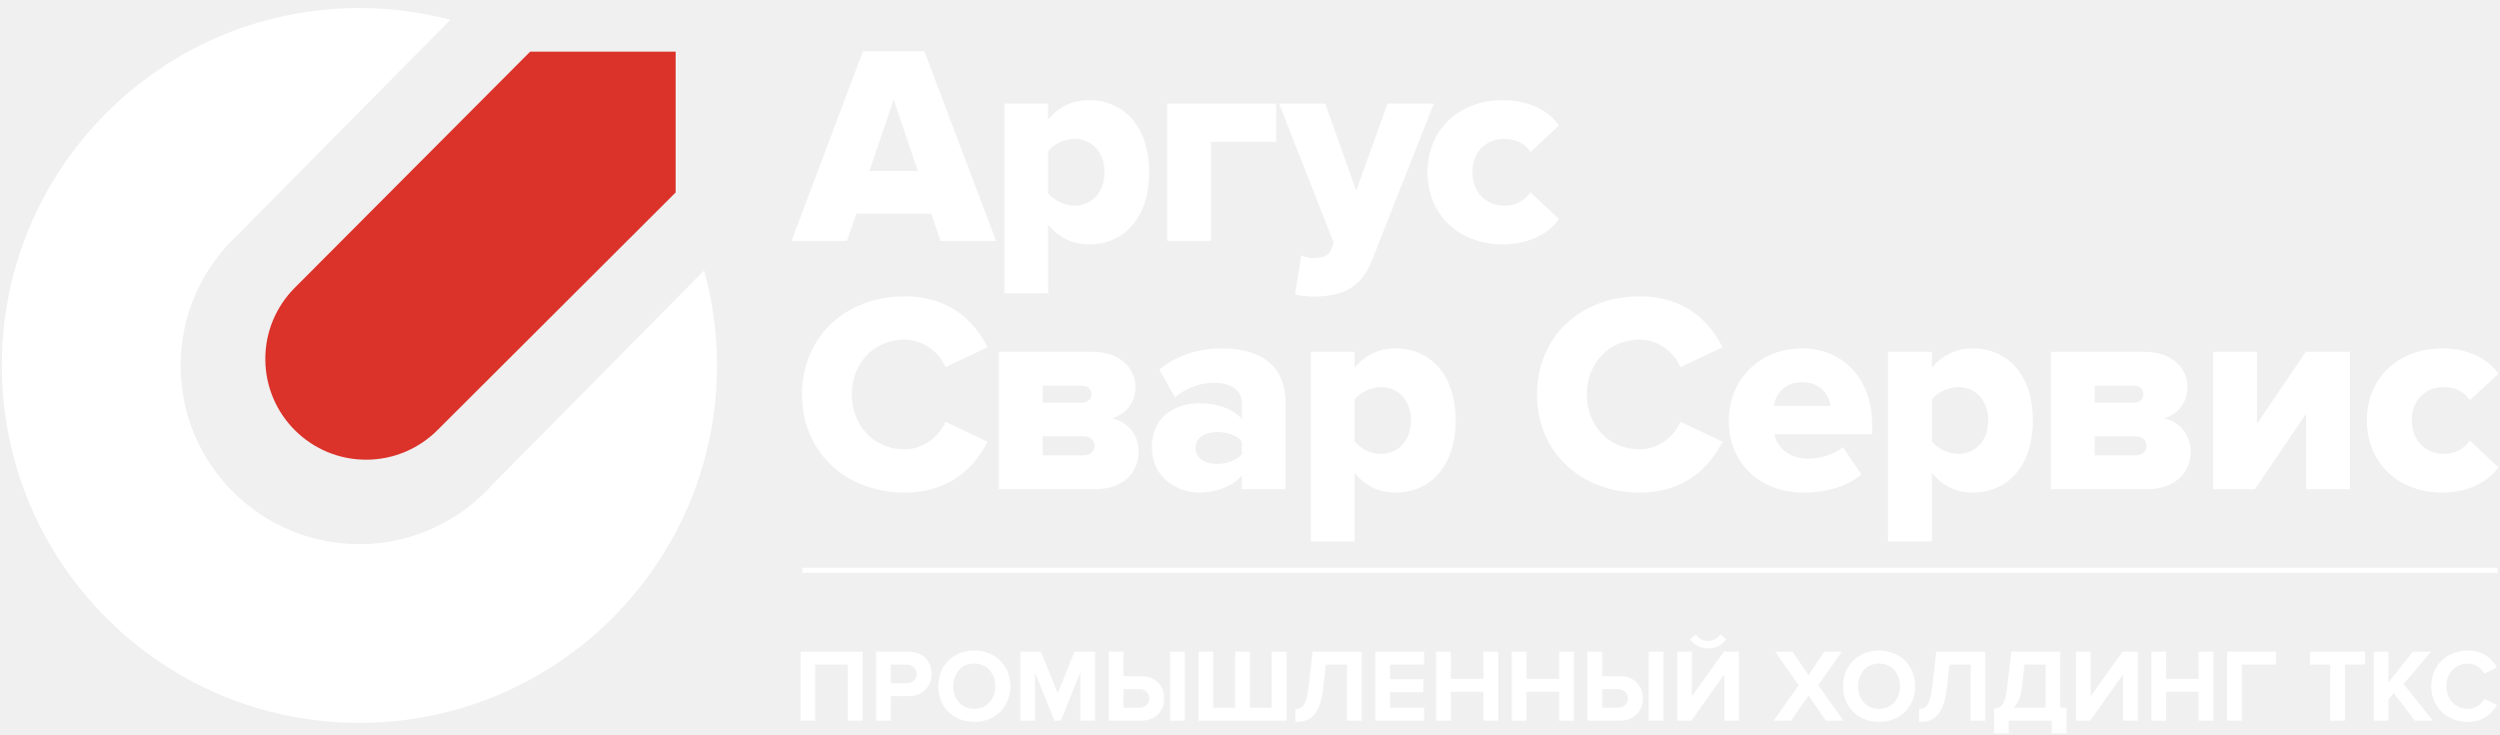
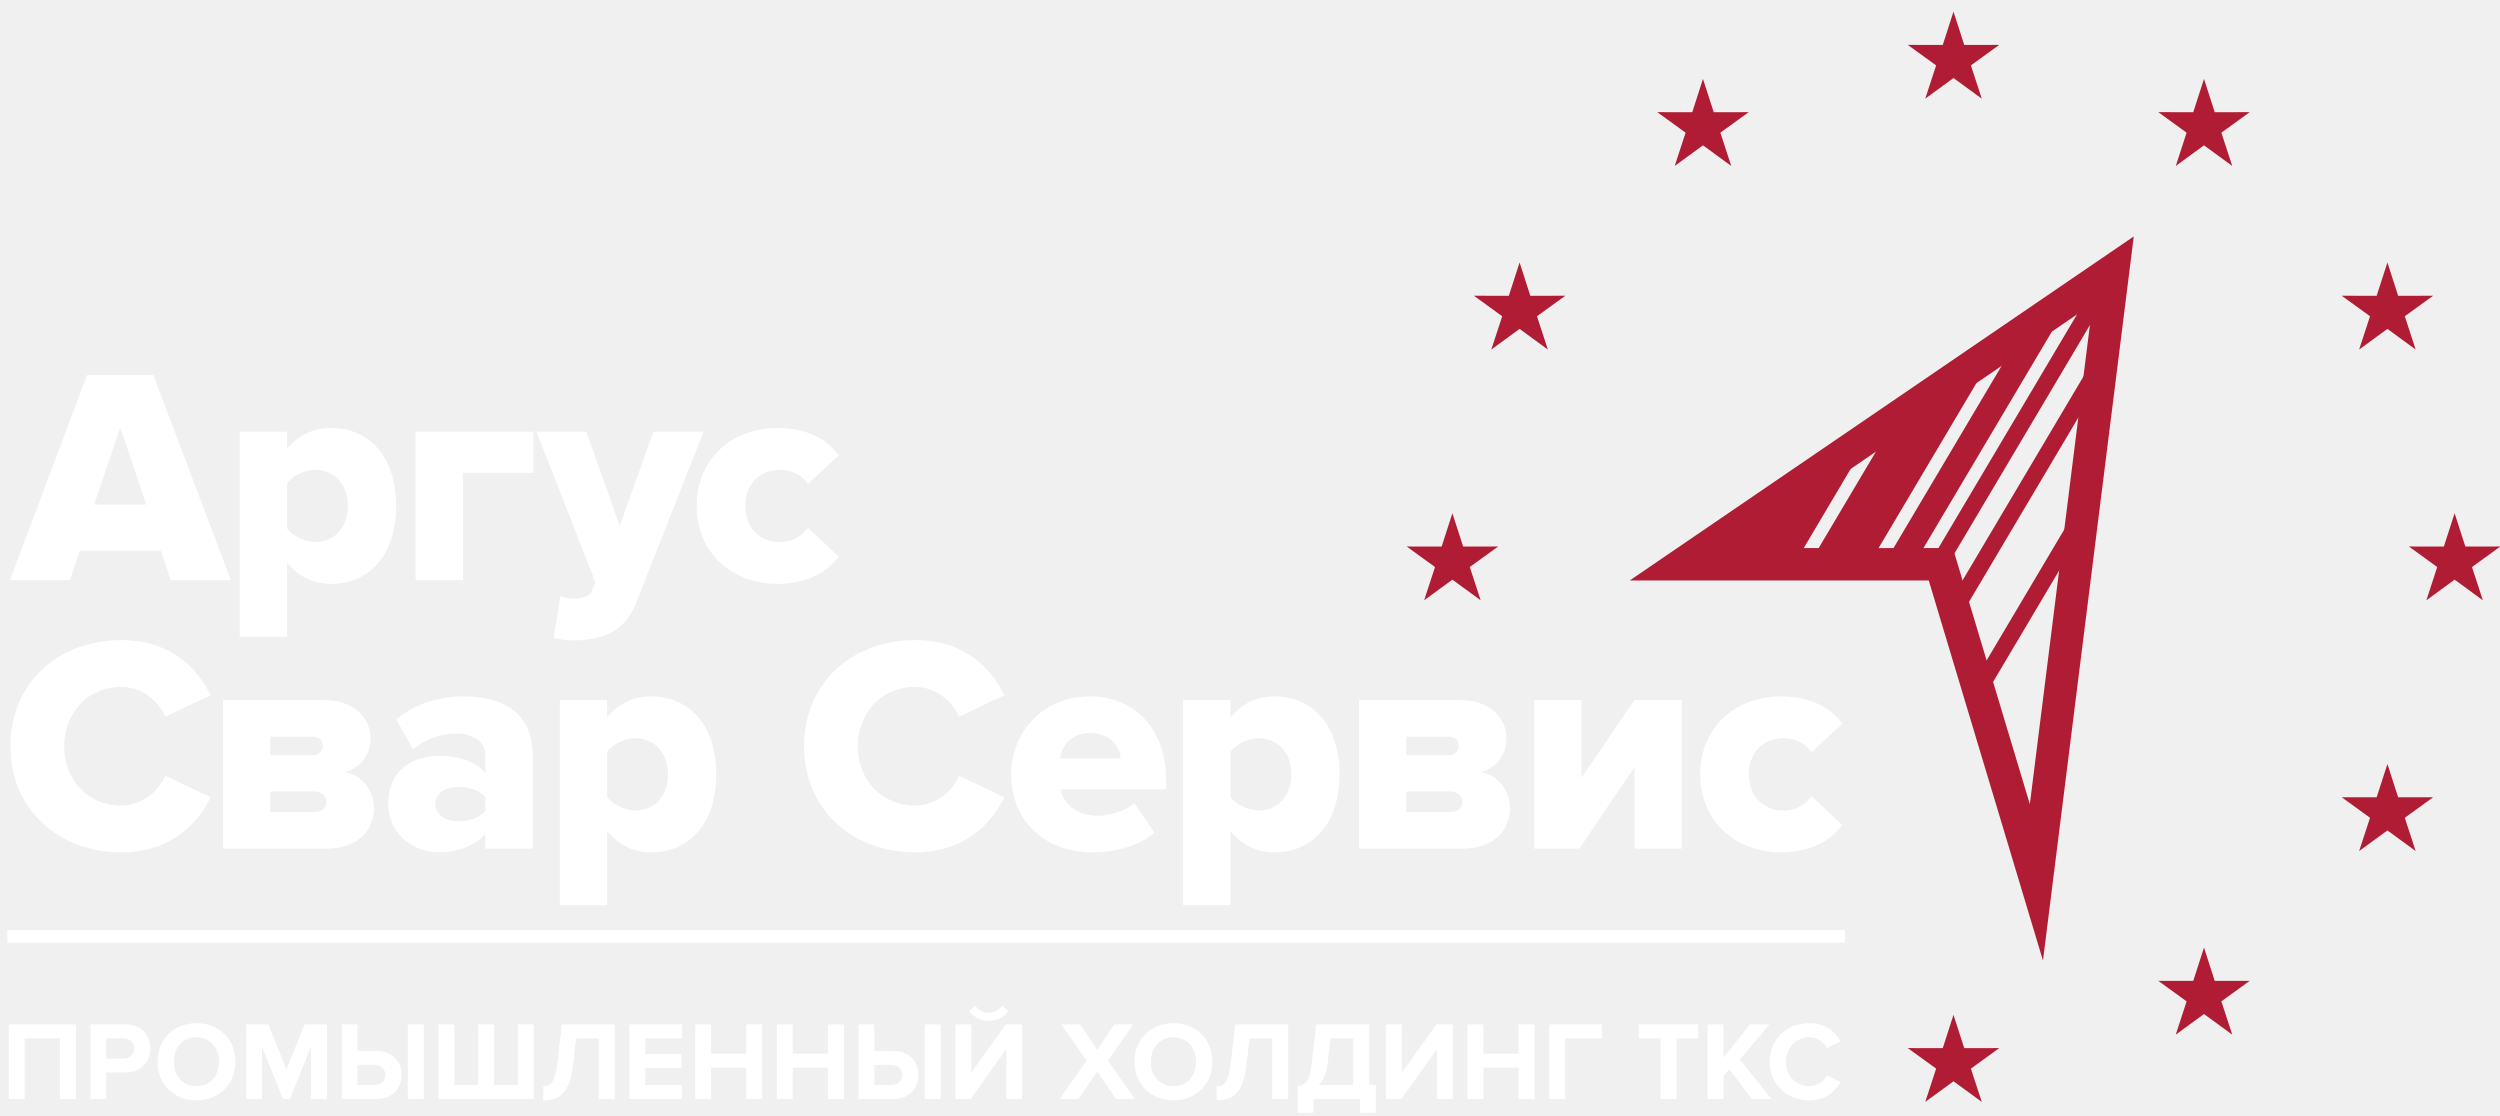
- <svg xmlns="http://www.w3.org/2000/svg" width="303px" height="89px" viewBox="0 0 303 89" version="1.1" preserveAspectRatio="xMinYMid meet">
+ <svg xmlns="http://www.w3.org/2000/svg" width="186px" height="83px" viewBox="0 0 186 83" version="1.1" preserveAspectRatio="xMinYMid meet">
  <defs />
  <g id="Page-1" stroke="none" stroke-width="1" fill="none" fill-rule="evenodd">
-     <g id="Landscape-Retina" transform="translate(-796, -776)">
-       <g id="logo" transform="translate(796, 777)">
-         <path d="M114.044,28.203 L112.905,24.894 L103.832,24.894 L102.694,28.203 L95.967,28.203 L104.626,5.213 L112.077,5.213 L120.771,28.203 L114.044,28.203 L114.044,28.203 Z M108.352,11.072 L105.419,19.724 L111.284,19.724 L108.352,11.072 L108.352,11.072 Z" id="Fill-1" fill="#FFFFFF" />
-         <path d="M127.084,26.238 L127.084,34.545 L121.771,34.545 L121.771,11.555 L127.084,11.555 L127.084,13.485 C128.395,11.9 130.119,11.141 132.017,11.141 C136.191,11.141 139.331,14.243 139.331,19.861 C139.331,25.515 136.191,28.617 132.017,28.617 C130.154,28.617 128.464,27.892 127.084,26.238 L127.084,26.238 Z M133.915,19.861 C133.915,17.38 132.328,15.829 130.258,15.829 C129.119,15.829 127.739,16.449 127.084,17.346 L127.084,22.412 C127.739,23.273 129.119,23.928 130.258,23.928 C132.328,23.928 133.915,22.378 133.915,19.861 L133.915,19.861 Z" id="Fill-2" fill="#FFFFFF" />
-         <path d="M154.733,16.174 L146.833,16.174 L146.833,28.203 L141.52,28.203 L141.52,11.555 L154.733,11.555 L154.733,16.174" id="Fill-3" fill="#FFFFFF" />
-         <path d="M157.781,29.96 C158.16,30.167 158.678,30.271 159.092,30.271 C160.3,30.271 161.059,30.03 161.335,29.34 L161.714,28.444 L155.09,11.555 L160.679,11.555 L164.439,22.102 L168.234,11.555 L173.857,11.555 L166.337,30.582 C164.991,34.096 162.473,34.89 159.299,34.958 C158.816,34.958 157.574,34.855 157.022,34.682 L157.781,29.96" id="Fill-4" fill="#FFFFFF" />
-         <path d="M173.083,19.861 C173.083,14.657 176.981,11.141 182.19,11.141 C185.779,11.141 188.021,12.727 189.021,14.209 L185.572,17.415 C184.917,16.449 183.846,15.829 182.432,15.829 C180.224,15.829 178.534,17.346 178.534,19.861 C178.534,22.378 180.224,23.928 182.432,23.928 C183.846,23.928 184.917,23.24 185.572,22.309 L189.021,25.549 C188.021,26.996 185.779,28.617 182.19,28.617 C176.981,28.617 173.083,25.101 173.083,19.861" id="Fill-5" fill="#FFFFFF" />
-         <path d="M97.243,46.81 C97.243,39.71 102.625,34.918 109.697,34.918 C115.251,34.918 118.218,38.055 119.736,41.088 L114.631,43.501 C113.872,41.674 111.905,40.158 109.697,40.158 C105.937,40.158 103.28,43.053 103.28,46.81 C103.28,50.566 105.937,53.461 109.697,53.461 C111.905,53.461 113.872,51.945 114.631,50.118 L119.736,52.531 C118.253,55.496 115.251,58.701 109.697,58.701 C102.625,58.701 97.243,53.875 97.243,46.81" id="Fill-6" fill="#FFFFFF" />
-         <path d="M121.118,58.287 L121.118,41.639 L132.434,41.639 C135.987,41.639 137.678,43.811 137.678,45.913 C137.678,47.878 136.436,49.223 134.814,49.705 C136.712,50.084 138.058,51.704 138.058,53.738 C138.058,56.185 136.298,58.287 132.745,58.287 L121.118,58.287 L121.118,58.287 Z M132.331,46.775 C132.331,46.155 131.882,45.741 131.192,45.741 L126.431,45.741 L126.431,47.809 L131.192,47.809 C131.882,47.809 132.331,47.361 132.331,46.775 L132.331,46.775 Z M132.71,53.048 C132.71,52.393 132.193,51.876 131.399,51.876 L126.431,51.876 L126.431,54.186 L131.399,54.186 C132.158,54.186 132.71,53.738 132.71,53.048 L132.71,53.048 Z" id="Fill-7" fill="#FFFFFF" />
-         <path d="M150.569,58.287 L150.569,56.633 C149.534,57.873 147.533,58.701 145.394,58.701 C142.841,58.701 139.667,56.978 139.667,53.221 C139.667,49.188 142.841,47.878 145.394,47.878 C147.602,47.878 149.568,48.568 150.569,49.808 L150.569,47.809 C150.569,46.361 149.327,45.396 147.188,45.396 C145.532,45.396 143.807,46.017 142.461,47.154 L140.564,43.811 C142.704,41.984 145.567,41.226 148.119,41.226 C152.121,41.226 155.881,42.708 155.881,47.878 L155.881,58.287 L150.569,58.287 L150.569,58.287 Z M150.569,54.013 L150.569,52.531 C150.017,51.773 148.775,51.359 147.602,51.359 C146.188,51.359 144.946,51.98 144.946,53.29 C144.946,54.6 146.188,55.219 147.602,55.219 C148.775,55.219 150.017,54.806 150.569,54.013 L150.569,54.013 Z" id="Fill-8" fill="#FFFFFF" />
-         <path d="M164.246,56.323 L164.246,64.629 L158.934,64.629 L158.934,41.639 L164.246,41.639 L164.246,43.57 C165.557,41.984 167.282,41.226 169.179,41.226 C173.354,41.226 176.494,44.328 176.494,49.946 C176.494,55.599 173.354,58.701 169.179,58.701 C167.317,58.701 165.626,57.977 164.246,56.323 L164.246,56.323 Z M171.077,49.946 C171.077,47.465 169.49,45.913 167.42,45.913 C166.282,45.913 164.902,46.534 164.246,47.43 L164.246,52.496 C164.902,53.358 166.282,54.013 167.42,54.013 C169.49,54.013 171.077,52.462 171.077,49.946 L171.077,49.946 Z" id="Fill-9" fill="#FFFFFF" />
-         <path d="M186.363,46.81 C186.363,39.71 191.744,34.918 198.817,34.918 C204.371,34.918 207.339,38.055 208.857,41.088 L203.751,43.501 C202.991,41.674 201.025,40.158 198.817,40.158 C195.057,40.158 192.4,43.053 192.4,46.81 C192.4,50.566 195.057,53.461 198.817,53.461 C201.025,53.461 202.991,51.945 203.751,50.118 L208.857,52.531 C207.373,55.496 204.371,58.701 198.817,58.701 C191.744,58.701 186.363,53.875 186.363,46.81" id="Fill-10" fill="#FFFFFF" />
-         <path d="M209.615,49.946 C209.615,45.121 213.271,41.226 218.481,41.226 C223.414,41.226 227.001,44.845 227.001,50.497 L227.001,51.635 L215.134,51.635 C215.445,53.186 216.893,54.6 219.308,54.6 C220.482,54.6 222.517,54.083 223.448,53.186 L225.69,56.495 C224.035,57.977 221.275,58.701 218.722,58.701 C213.581,58.701 209.615,55.357 209.615,49.946 L209.615,49.946 Z M218.481,45.328 C216.169,45.328 215.272,46.981 215.065,48.188 L221.93,48.188 C221.793,47.016 220.93,45.328 218.481,45.328 L218.481,45.328 Z" id="Fill-11" fill="#FFFFFF" />
-         <path d="M234.238,56.323 L234.238,64.629 L228.925,64.629 L228.925,41.639 L234.238,41.639 L234.238,43.57 C235.549,41.984 237.274,41.226 239.171,41.226 C243.345,41.226 246.485,44.328 246.485,49.946 C246.485,55.599 243.345,58.701 239.171,58.701 C237.308,58.701 235.617,57.977 234.238,56.323 L234.238,56.323 Z M241.068,49.946 C241.068,47.465 239.482,45.913 237.411,45.913 C236.273,45.913 234.893,46.534 234.238,47.43 L234.238,52.496 C234.893,53.358 236.273,54.013 237.411,54.013 C239.482,54.013 241.068,52.462 241.068,49.946 L241.068,49.946 Z" id="Fill-12" fill="#FFFFFF" />
-         <path d="M248.675,58.287 L248.675,41.639 L259.99,41.639 C263.544,41.639 265.234,43.811 265.234,45.913 C265.234,47.878 263.991,49.223 262.37,49.705 C264.267,50.084 265.612,51.704 265.612,53.738 C265.612,56.185 263.853,58.287 260.3,58.287 L248.675,58.287 L248.675,58.287 Z M259.886,46.775 C259.886,46.155 259.438,45.741 258.748,45.741 L253.987,45.741 L253.987,47.809 L258.748,47.809 C259.438,47.809 259.886,47.361 259.886,46.775 L259.886,46.775 Z M260.266,53.048 C260.266,52.393 259.749,51.876 258.955,51.876 L253.987,51.876 L253.987,54.186 L258.955,54.186 C259.714,54.186 260.266,53.738 260.266,53.048 L260.266,53.048 Z" id="Fill-13" fill="#FFFFFF" />
-         <path d="M268.338,58.287 L268.338,41.639 L273.65,41.639 L273.65,50.36 L279.584,41.639 L284.931,41.639 L284.931,58.287 L279.619,58.287 L279.619,49.119 L273.409,58.287 L268.338,58.287" id="Fill-14" fill="#FFFFFF" />
-         <path d="M286.986,49.946 C286.986,44.741 290.885,41.226 296.093,41.226 C299.682,41.226 301.924,42.812 302.924,44.293 L299.475,47.499 C298.819,46.534 297.75,45.913 296.335,45.913 C294.127,45.913 292.437,47.43 292.437,49.946 C292.437,52.462 294.127,54.013 296.335,54.013 C297.75,54.013 298.819,53.324 299.475,52.393 L302.924,55.633 C301.924,57.081 299.682,58.701 296.093,58.701 C290.885,58.701 286.986,55.185 286.986,49.946" id="Fill-15" fill="#FFFFFF" />
-         <path d="M81.919,5.261 L81.919,22.33 L53.084,51.087 C50.885,53.309 47.837,54.695 44.463,54.714 C37.713,54.756 32.208,49.318 32.168,42.575 C32.149,39.204 33.498,36.143 35.698,33.92 L64.279,5.261 L81.919,5.261" id="Fill-16" fill="#DB322A" />
-         <path d="M59.922,57.515 C59.879,57.558 59.831,57.595 59.79,57.638 C55.845,62.081 50.118,64.915 43.705,64.954 C31.733,65.023 21.97,55.385 21.899,43.423 C21.862,37.017 24.628,31.261 29.03,27.27 C29.072,27.226 29.107,27.179 29.149,27.136 L54.606,1.4 C51.002,0.456 47.222,-0.045 43.32,-0.023 C19.375,0.12 0.078,19.628 0.221,43.552 C0.363,67.473 19.889,86.753 43.834,86.61 C67.779,86.469 87.075,66.96 86.934,43.037 C86.911,39.139 86.364,35.368 85.376,31.781 L59.922,57.515" id="Fill-17" fill="#FFFFFF" />
-         <path d="M97.284,67.808 L302.839,67.808 L302.839,68.435 L97.284,68.435 L97.284,67.808 Z" id="Fill-18" fill="#FFFFFF" />
-         <path d="M102.797,86.345 L102.797,79.549 L98.844,79.549 L98.844,86.345 L97.062,86.345 L97.062,77.982 L104.591,77.982 L104.591,86.345 L102.797,86.345" id="Fill-19" fill="#FFFFFF" />
-         <path d="M106.23,86.345 L106.23,77.982 L110.146,77.982 C111.966,77.982 112.957,79.211 112.957,80.678 C112.957,82.132 111.953,83.374 110.146,83.374 L108.012,83.374 L108.012,86.345 L106.23,86.345 L106.23,86.345 Z M111.137,80.678 C111.137,79.976 110.61,79.549 109.907,79.549 L108.012,79.549 L108.012,81.807 L109.907,81.807 C110.61,81.807 111.137,81.368 111.137,80.678 L111.137,80.678 Z" id="Fill-20" fill="#FFFFFF" />
-         <path d="M113.758,82.17 C113.758,79.649 115.602,77.845 118.125,77.845 C120.66,77.845 122.505,79.649 122.505,82.17 C122.505,84.69 120.66,86.495 118.125,86.495 C115.602,86.495 113.758,84.69 113.758,82.17 L113.758,82.17 Z M120.672,82.17 C120.672,80.603 119.669,79.424 118.125,79.424 C116.582,79.424 115.59,80.603 115.59,82.17 C115.59,83.725 116.582,84.916 118.125,84.916 C119.669,84.916 120.672,83.725 120.672,82.17 L120.672,82.17 Z" id="Fill-21" fill="#FFFFFF" />
-         <path d="M130.986,86.345 L130.986,80.49 L128.627,86.345 L127.849,86.345 L125.49,80.49 L125.49,86.345 L123.707,86.345 L123.707,77.982 L126.205,77.982 L128.238,83.035 L130.271,77.982 L132.78,77.982 L132.78,86.345 L130.986,86.345" id="Fill-22" fill="#FFFFFF" />
-         <path d="M136.218,77.982 L136.218,80.954 L138.351,80.954 C140.159,80.954 141.163,82.195 141.163,83.649 C141.163,85.117 140.171,86.345 138.351,86.345 L134.436,86.345 L134.436,77.982 L136.218,77.982 L136.218,77.982 Z M136.218,82.521 L136.218,84.778 L138.113,84.778 C138.816,84.778 139.343,84.351 139.343,83.649 C139.343,82.96 138.816,82.521 138.113,82.521 L136.218,82.521 L136.218,82.521 Z M141.865,77.982 L143.66,77.982 L143.66,86.345 L141.865,86.345 L141.865,77.982 Z" id="Fill-23" fill="#FFFFFF" />
-         <path d="M155.995,77.982 L155.995,86.345 L145.315,86.345 L145.315,77.982 L147.097,77.982 L147.097,84.778 L149.758,84.778 L149.758,77.982 L151.552,77.982 L151.552,84.778 L154.2,84.778 L154.2,77.982 L155.995,77.982" id="Fill-24" fill="#FFFFFF" />
-         <path d="M157.072,84.916 C157.913,84.916 158.403,84.464 158.666,82.258 L159.155,77.982 L165.104,77.982 L165.104,86.345 L163.309,86.345 L163.309,79.549 L160.762,79.549 L160.435,82.383 C160.034,85.856 158.779,86.495 157.072,86.495 L157.072,84.916" id="Fill-25" fill="#FFFFFF" />
-         <path d="M166.747,86.345 L166.747,77.982 L172.67,77.982 L172.67,79.549 L168.529,79.549 L168.529,81.318 L172.582,81.318 L172.582,82.885 L168.529,82.885 L168.529,84.778 L172.67,84.778 L172.67,86.345 L166.747,86.345" id="Fill-26" fill="#FFFFFF" />
-         <path d="M179.867,86.345 L179.867,82.835 L175.914,82.835 L175.914,86.345 L174.132,86.345 L174.132,77.982 L175.914,77.982 L175.914,81.268 L179.867,81.268 L179.867,77.982 L181.661,77.982 L181.661,86.345 L179.867,86.345" id="Fill-27" fill="#FFFFFF" />
-         <path d="M189.039,86.345 L189.039,82.835 L185.087,82.835 L185.087,86.345 L183.304,86.345 L183.304,77.982 L185.087,77.982 L185.087,81.268 L189.039,81.268 L189.039,77.982 L190.834,77.982 L190.834,86.345 L189.039,86.345" id="Fill-28" fill="#FFFFFF" />
-         <path d="M194.259,77.982 L194.259,80.954 L196.392,80.954 C198.199,80.954 199.203,82.195 199.203,83.649 C199.203,85.117 198.212,86.345 196.392,86.345 L192.477,86.345 L192.477,77.982 L194.259,77.982 L194.259,77.982 Z M194.259,82.521 L194.259,84.778 L196.154,84.778 C196.857,84.778 197.383,84.351 197.383,83.649 C197.383,82.96 196.857,82.521 196.154,82.521 L194.259,82.521 L194.259,82.521 Z M199.906,77.982 L201.7,77.982 L201.7,86.345 L199.906,86.345 L199.906,77.982 Z" id="Fill-29" fill="#FFFFFF" />
-         <path d="M203.356,86.345 L203.356,77.982 L205.138,77.982 L205.138,83.386 L209.015,77.982 L210.847,77.982 L210.847,86.345 L209.066,86.345 L209.066,80.741 L205.075,86.345 L203.356,86.345 L203.356,86.345 Z M207.108,77.594 C206.217,77.594 205.413,77.167 204.9,76.49 L205.602,75.901 C205.941,76.378 206.456,76.679 207.108,76.679 C207.736,76.679 208.25,76.39 208.601,75.901 L209.305,76.49 C208.802,77.167 208.012,77.594 207.108,77.594 L207.108,77.594 Z" id="Fill-30" fill="#FFFFFF" />
-         <path d="M221.374,86.345 L219.279,83.286 L217.17,86.345 L215.05,86.345 L218.087,82.057 L215.238,77.982 L217.358,77.982 L219.279,80.841 L221.174,77.982 L223.319,77.982 L220.47,82.045 L223.507,86.345 L221.374,86.345" id="Fill-31" fill="#FFFFFF" />
-         <path d="M223.463,82.17 C223.463,79.649 225.308,77.845 227.83,77.845 C230.365,77.845 232.21,79.649 232.21,82.17 C232.21,84.69 230.365,86.495 227.83,86.495 C225.308,86.495 223.463,84.69 223.463,82.17 L223.463,82.17 Z M230.377,82.17 C230.377,80.603 229.374,79.424 227.83,79.424 C226.286,79.424 225.295,80.603 225.295,82.17 C225.295,83.725 226.286,84.916 227.83,84.916 C229.374,84.916 230.377,83.725 230.377,82.17 L230.377,82.17 Z" id="Fill-32" fill="#FFFFFF" />
-         <path d="M232.69,84.916 C233.531,84.916 234.02,84.464 234.284,82.258 L234.773,77.982 L240.722,77.982 L240.722,86.345 L238.926,86.345 L238.926,79.549 L236.38,79.549 L236.053,82.383 C235.652,85.856 234.397,86.495 232.69,86.495 L232.69,84.916" id="Fill-33" fill="#FFFFFF" />
-         <path d="M241.781,84.916 C242.634,84.803 243.111,84.464 243.374,82.258 L243.864,77.982 L249.813,77.982 L249.813,84.778 L250.565,84.778 L250.565,87.888 L248.783,87.888 L248.783,86.345 L243.562,86.345 L243.562,87.888 L241.781,87.888 L241.781,84.916 L241.781,84.916 Z M244.127,84.778 L248.017,84.778 L248.017,79.549 L245.47,79.549 L245.143,82.383 C245.018,83.512 244.655,84.289 244.127,84.778 L244.127,84.778 Z" id="Fill-34" fill="#FFFFFF" />
-         <path d="M251.711,86.345 L251.711,77.982 L253.494,77.982 L253.494,83.386 L257.371,77.982 L259.204,77.982 L259.204,86.345 L257.421,86.345 L257.421,80.741 L253.43,86.345 L251.711,86.345" id="Fill-35" fill="#FFFFFF" />
-         <path d="M266.587,86.345 L266.587,82.835 L262.635,82.835 L262.635,86.345 L260.853,86.345 L260.853,77.982 L262.635,77.982 L262.635,81.268 L266.587,81.268 L266.587,77.982 L268.382,77.982 L268.382,86.345 L266.587,86.345" id="Fill-36" fill="#FFFFFF" />
-         <path d="M270.026,86.345 L270.026,77.982 L275.949,77.982 L275.949,79.549 L271.807,79.549 L271.807,86.345 L270.026,86.345" id="Fill-37" fill="#FFFFFF" />
-         <path d="M282.535,86.345 L282.535,79.549 L280.088,79.549 L280.088,77.982 L286.764,77.982 L286.764,79.549 L284.329,79.549 L284.329,86.345 L282.535,86.345" id="Fill-38" fill="#FFFFFF" />
-         <path d="M292.787,86.345 L290.252,82.998 L289.6,83.775 L289.6,86.345 L287.817,86.345 L287.817,77.982 L289.6,77.982 L289.6,81.718 L292.561,77.982 L294.757,77.982 L291.431,81.907 L294.983,86.345 L292.787,86.345" id="Fill-39" fill="#FFFFFF" />
-         <path d="M294.789,82.17 C294.789,79.599 296.735,77.845 299.244,77.845 C301.089,77.845 302.156,78.847 302.746,79.888 L301.214,80.641 C300.863,79.963 300.111,79.424 299.244,79.424 C297.726,79.424 296.621,80.591 296.621,82.17 C296.621,83.75 297.726,84.916 299.244,84.916 C300.111,84.916 300.863,84.389 301.214,83.7 L302.746,84.439 C302.143,85.48 301.089,86.495 299.244,86.495 C296.735,86.495 294.789,84.741 294.789,82.17" id="Fill-40" fill="#FFFFFF" />
+     <g id="Landscape-Retina" transform="translate(-891, -1064)">
+       <g id="Imported-Layers" transform="translate(860, 905)">
+         <g id="logo" transform="translate(31, 159)">
+           <path d="M12.716,43.168 L11.962,40.971 L5.951,40.971 L5.196,43.168 L0.738,43.168 L6.477,27.906 L11.414,27.906 L17.174,43.168 L12.716,43.168 L12.716,43.168 Z M8.945,31.796 L7.002,37.539 L10.888,37.539 L8.945,31.796 L8.945,31.796 Z" id="Fill-54" fill="#FFFFFF" />
+           <path d="M21.357,41.864 L21.357,47.377 L17.836,47.377 L17.836,32.116 L21.357,32.116 L21.357,33.398 C22.225,32.345 23.368,31.841 24.625,31.841 C27.392,31.841 29.471,33.9 29.471,37.631 C29.471,41.383 27.392,43.442 24.625,43.442 C23.391,43.442 22.271,42.962 21.357,41.864 L21.357,41.864 Z M25.883,37.631 C25.883,35.983 24.831,34.954 23.459,34.954 C22.705,34.954 21.791,35.365 21.357,35.961 L21.357,39.323 C21.791,39.895 22.705,40.33 23.459,40.33 C24.831,40.33 25.883,39.301 25.883,37.631 L25.883,37.631 Z" id="Fill-55" fill="#FFFFFF" />
+           <path d="M39.676,35.182 L34.442,35.182 L34.442,43.168 L30.922,43.168 L30.922,32.116 L39.676,32.116 L39.676,35.182" id="Fill-56" fill="#FFFFFF" />
+           <path d="M41.696,44.335 C41.948,44.472 42.29,44.541 42.565,44.541 C43.365,44.541 43.868,44.381 44.05,43.923 L44.303,43.328 L39.913,32.116 L43.616,32.116 L46.108,39.118 L48.622,32.116 L52.348,32.116 L47.366,44.747 C46.474,47.08 44.805,47.607 42.703,47.652 C42.382,47.652 41.559,47.584 41.194,47.469 L41.696,44.335" id="Fill-57" fill="#FFFFFF" />
+           <path d="M51.835,37.631 C51.835,34.175 54.418,31.841 57.87,31.841 C60.247,31.841 61.733,32.895 62.395,33.878 L60.11,36.006 C59.676,35.365 58.967,34.954 58.03,34.954 C56.567,34.954 55.447,35.961 55.447,37.631 C55.447,39.301 56.567,40.33 58.03,40.33 C58.967,40.33 59.676,39.873 60.11,39.255 L62.395,41.406 C61.733,42.367 60.247,43.442 57.87,43.442 C54.418,43.442 51.835,41.109 51.835,37.631" id="Fill-58" fill="#FFFFFF" />
+           <path d="M0.775,55.52 C0.775,50.807 4.342,47.626 9.027,47.626 C12.707,47.626 14.674,49.708 15.679,51.722 L12.296,53.324 C11.794,52.11 10.491,51.105 9.027,51.105 C6.536,51.105 4.776,53.026 4.776,55.52 C4.776,58.015 6.536,59.936 9.027,59.936 C10.491,59.936 11.794,58.93 12.296,57.717 L15.679,59.319 C14.697,61.286 12.707,63.414 9.027,63.414 C4.342,63.414 0.775,60.211 0.775,55.52" id="Fill-59" fill="#FFFFFF" />
+           <path d="M16.596,63.14 L16.596,52.088 L24.093,52.088 C26.447,52.088 27.568,53.529 27.568,54.925 C27.568,56.23 26.744,57.122 25.671,57.442 C26.927,57.694 27.819,58.769 27.819,60.119 C27.819,61.744 26.653,63.14 24.299,63.14 L16.596,63.14 L16.596,63.14 Z M24.024,55.498 C24.024,55.086 23.727,54.811 23.27,54.811 L20.115,54.811 L20.115,56.183 L23.27,56.183 C23.727,56.183 24.024,55.886 24.024,55.498 L24.024,55.498 Z M24.276,59.662 C24.276,59.227 23.933,58.884 23.407,58.884 L20.115,58.884 L20.115,60.416 L23.407,60.416 C23.91,60.416 24.276,60.119 24.276,59.662 L24.276,59.662 Z" id="Fill-60" fill="#FFFFFF" />
+           <path d="M36.109,63.14 L36.109,62.041 C35.423,62.865 34.097,63.414 32.68,63.414 C30.989,63.414 28.886,62.27 28.886,59.776 C28.886,57.099 30.989,56.23 32.68,56.23 C34.143,56.23 35.446,56.687 36.109,57.511 L36.109,56.183 C36.109,55.223 35.286,54.582 33.869,54.582 C32.771,54.582 31.629,54.994 30.737,55.749 L29.48,53.529 C30.897,52.317 32.794,51.813 34.486,51.813 C37.137,51.813 39.629,52.797 39.629,56.23 L39.629,63.14 L36.109,63.14 L36.109,63.14 Z M36.109,60.302 L36.109,59.319 C35.743,58.815 34.92,58.54 34.143,58.54 C33.206,58.54 32.383,58.952 32.383,59.822 C32.383,60.692 33.206,61.104 34.143,61.104 C34.92,61.104 35.743,60.828 36.109,60.302 L36.109,60.302 Z" id="Fill-61" fill="#FFFFFF" />
+           <path d="M45.172,61.835 L45.172,67.349 L41.652,67.349 L41.652,52.088 L45.172,52.088 L45.172,53.369 C46.04,52.317 47.183,51.813 48.441,51.813 C51.206,51.813 53.287,53.872 53.287,57.603 C53.287,61.355 51.206,63.414 48.441,63.414 C47.206,63.414 46.086,62.933 45.172,61.835 L45.172,61.835 Z M49.697,57.603 C49.697,55.955 48.646,54.925 47.275,54.925 C46.521,54.925 45.606,55.337 45.172,55.933 L45.172,59.295 C45.606,59.867 46.521,60.302 47.275,60.302 C48.646,60.302 49.697,59.273 49.697,57.603 L49.697,57.603 Z" id="Fill-62" fill="#FFFFFF" />
+           <path d="M59.826,55.52 C59.826,50.807 63.392,47.626 68.078,47.626 C71.758,47.626 73.724,49.708 74.73,51.722 L71.347,53.324 C70.843,52.11 69.541,51.105 68.078,51.105 C65.586,51.105 63.826,53.026 63.826,55.52 C63.826,58.015 65.586,59.936 68.078,59.936 C69.541,59.936 70.843,58.93 71.347,57.717 L74.73,59.319 C73.747,61.286 71.758,63.414 68.078,63.414 C63.392,63.414 59.826,60.211 59.826,55.52" id="Fill-63" fill="#FFFFFF" />
+           <path d="M75.232,57.603 C75.232,54.399 77.655,51.813 81.106,51.813 C84.375,51.813 86.752,54.216 86.752,57.968 L86.752,58.724 L78.89,58.724 C79.095,59.753 80.055,60.692 81.655,60.692 C82.432,60.692 83.781,60.348 84.398,59.753 L85.884,61.95 C84.786,62.933 82.958,63.414 81.267,63.414 C77.86,63.414 75.232,61.194 75.232,57.603 L75.232,57.603 Z M81.106,54.536 C79.575,54.536 78.981,55.634 78.843,56.435 L83.392,56.435 C83.302,55.658 82.729,54.536 81.106,54.536 L81.106,54.536 Z" id="Fill-64" fill="#FFFFFF" />
+           <path d="M91.547,61.835 L91.547,67.349 L88.027,67.349 L88.027,52.088 L91.547,52.088 L91.547,53.369 C92.415,52.317 93.559,51.813 94.816,51.813 C97.581,51.813 99.662,53.872 99.662,57.603 C99.662,61.355 97.581,63.414 94.816,63.414 C93.581,63.414 92.461,62.933 91.547,61.835 L91.547,61.835 Z M96.073,57.603 C96.073,55.955 95.022,54.925 93.65,54.925 C92.896,54.925 91.981,55.337 91.547,55.933 L91.547,59.295 C91.981,59.867 92.896,60.302 93.65,60.302 C95.022,60.302 96.073,59.273 96.073,57.603 L96.073,57.603 Z" id="Fill-65" fill="#FFFFFF" />
+           <path d="M101.113,63.14 L101.113,52.088 L108.61,52.088 C110.965,52.088 112.085,53.529 112.085,54.925 C112.085,56.23 111.262,57.122 110.188,57.442 C111.445,57.694 112.336,58.769 112.336,60.119 C112.336,61.744 111.17,63.14 108.816,63.14 L101.113,63.14 L101.113,63.14 Z M108.541,55.498 C108.541,55.086 108.244,54.811 107.787,54.811 L104.633,54.811 L104.633,56.183 L107.787,56.183 C108.244,56.183 108.541,55.886 108.541,55.498 L108.541,55.498 Z M108.793,59.662 C108.793,59.227 108.45,58.884 107.924,58.884 L104.633,58.884 L104.633,60.416 L107.924,60.416 C108.428,60.416 108.793,60.119 108.793,59.662 L108.793,59.662 Z" id="Fill-66" fill="#FFFFFF" />
+           <path d="M114.141,63.14 L114.141,52.088 L117.661,52.088 L117.661,57.877 L121.593,52.088 L125.136,52.088 L125.136,63.14 L121.616,63.14 L121.616,57.053 L117.502,63.14 L114.141,63.14" id="Fill-67" fill="#FFFFFF" />
+           <path d="M126.497,57.603 C126.497,54.147 129.081,51.813 132.532,51.813 C134.91,51.813 136.395,52.866 137.058,53.849 L134.773,55.978 C134.338,55.337 133.63,54.925 132.692,54.925 C131.229,54.925 130.11,55.933 130.11,57.603 C130.11,59.273 131.229,60.302 132.692,60.302 C133.63,60.302 134.338,59.844 134.773,59.227 L137.058,61.378 C136.395,62.339 134.91,63.414 132.532,63.414 C129.081,63.414 126.497,61.081 126.497,57.603" id="Fill-68" fill="#FFFFFF" />
+           <path d="M0.543,69.199 L137.263,69.199 L137.263,70.136 L0.543,70.136 L0.543,69.199 Z" id="Fill-69" fill="#FFFFFF" />
+           <path d="M6.73,81.766 L6.73,76.215 L9.324,76.215 C10.531,76.215 11.188,77.03 11.188,78.004 C11.188,78.969 10.522,79.793 9.324,79.793 L7.911,79.793 L7.911,81.766 L6.73,81.766 L6.73,81.766 Z M9.982,78.004 C9.982,77.537 9.632,77.255 9.167,77.255 L7.911,77.255 L7.911,78.753 L9.167,78.753 C9.632,78.753 9.982,78.462 9.982,78.004 L9.982,78.004 Z" id="Fill-71" fill="#FFFFFF" />
+           <path d="M11.719,78.994 C11.719,77.321 12.94,76.123 14.612,76.123 C16.292,76.123 17.514,77.321 17.514,78.994 C17.514,80.667 16.292,81.866 14.612,81.866 C12.94,81.866 11.719,80.667 11.719,78.994 L11.719,78.994 Z M16.3,78.994 C16.3,77.953 15.635,77.172 14.612,77.172 C13.59,77.172 12.932,77.953 12.932,78.994 C12.932,80.027 13.59,80.817 14.612,80.817 C15.635,80.817 16.3,80.027 16.3,78.994 L16.3,78.994 Z" id="Fill-72" fill="#FFFFFF" />
+           <path d="M23.134,81.766 L23.134,77.879 L21.57,81.766 L21.055,81.766 L19.492,77.879 L19.492,81.766 L18.311,81.766 L18.311,76.215 L19.965,76.215 L21.313,79.569 L22.66,76.215 L24.323,76.215 L24.323,81.766 L23.134,81.766" id="Fill-73" fill="#FFFFFF" />
+           <path d="M26.6,76.215 L26.6,78.187 L28.014,78.187 C29.211,78.187 29.876,79.011 29.876,79.977 C29.876,80.951 29.22,81.766 28.014,81.766 L25.42,81.766 L25.42,76.215 L26.6,76.215 L26.6,76.215 Z M26.6,79.227 L26.6,80.726 L27.856,80.726 C28.321,80.726 28.671,80.443 28.671,79.977 C28.671,79.519 28.321,79.227 27.856,79.227 L26.6,79.227 L26.6,79.227 Z M30.342,76.215 L31.531,76.215 L31.531,81.766 L30.342,81.766 L30.342,76.215 Z" id="Fill-74" fill="#FFFFFF" />
+           <path d="M39.704,76.215 L39.704,81.766 L32.628,81.766 L32.628,76.215 L33.809,76.215 L33.809,80.726 L35.572,80.726 L35.572,76.215 L36.76,76.215 L36.76,80.726 L38.515,80.726 L38.515,76.215 L39.704,76.215" id="Fill-75" fill="#FFFFFF" />
+           <path d="M40.418,80.817 C40.975,80.817 41.299,80.517 41.474,79.052 L41.799,76.215 L45.74,76.215 L45.74,81.766 L44.551,81.766 L44.551,77.255 L42.862,77.255 L42.646,79.136 C42.381,81.442 41.548,81.866 40.418,81.866 L40.418,80.817" id="Fill-76" fill="#FFFFFF" />
+           <path d="M46.829,81.766 L46.829,76.215 L50.753,76.215 L50.753,77.255 L48.009,77.255 L48.009,78.428 L50.695,78.428 L50.695,79.469 L48.009,79.469 L48.009,80.726 L50.753,80.726 L50.753,81.766 L46.829,81.766" id="Fill-77" fill="#FFFFFF" />
+           <path d="M55.521,81.766 L55.521,79.435 L52.902,79.435 L52.902,81.766 L51.722,81.766 L51.722,76.215 L52.902,76.215 L52.902,78.395 L55.521,78.395 L55.521,76.215 L56.71,76.215 L56.71,81.766 L55.521,81.766" id="Fill-78" fill="#FFFFFF" />
+           <path d="M61.599,81.766 L61.599,79.435 L58.98,79.435 L58.98,81.766 L57.799,81.766 L57.799,76.215 L58.98,76.215 L58.98,78.395 L61.599,78.395 L61.599,76.215 L62.788,76.215 L62.788,81.766 L61.599,81.766" id="Fill-79" fill="#FFFFFF" />
+           <path d="M65.057,76.215 L65.057,78.187 L66.471,78.187 C67.669,78.187 68.333,79.011 68.333,79.977 C68.333,80.951 67.676,81.766 66.471,81.766 L63.877,81.766 L63.877,76.215 L65.057,76.215 L65.057,76.215 Z M65.057,79.227 L65.057,80.726 L66.313,80.726 C66.779,80.726 67.128,80.443 67.128,79.977 C67.128,79.519 66.779,79.227 66.313,79.227 L65.057,79.227 L65.057,79.227 Z M68.799,76.215 L69.988,76.215 L69.988,81.766 L68.799,81.766 L68.799,76.215 Z" id="Fill-80" fill="#FFFFFF" />
+           <path d="M71.085,81.766 L71.085,76.215 L72.266,76.215 L72.266,79.801 L74.835,76.215 L76.049,76.215 L76.049,81.766 L74.868,81.766 L74.868,78.046 L72.224,81.766 L71.085,81.766 L71.085,81.766 Z M73.571,75.956 C72.981,75.956 72.449,75.673 72.108,75.224 L72.574,74.833 C72.798,75.149 73.139,75.349 73.571,75.349 C73.987,75.349 74.328,75.157 74.561,74.833 L75.027,75.224 C74.694,75.673 74.17,75.956 73.571,75.956 L73.571,75.956 Z" id="Fill-81" fill="#FFFFFF" />
+           <path d="M83.024,81.766 L81.636,79.735 L80.238,81.766 L78.833,81.766 L80.845,78.919 L78.958,76.215 L80.363,76.215 L81.636,78.112 L82.891,76.215 L84.313,76.215 L82.425,78.911 L84.437,81.766 L83.024,81.766" id="Fill-82" fill="#FFFFFF" />
+           <path d="M84.408,78.994 C84.408,77.321 85.631,76.123 87.302,76.123 C88.981,76.123 90.203,77.321 90.203,78.994 C90.203,80.667 88.981,81.866 87.302,81.866 C85.631,81.866 84.408,80.667 84.408,78.994 L84.408,78.994 Z M88.989,78.994 C88.989,77.953 88.325,77.172 87.302,77.172 C86.279,77.172 85.622,77.953 85.622,78.994 C85.622,80.027 86.279,80.817 87.302,80.817 C88.325,80.817 88.989,80.027 88.989,78.994 L88.989,78.994 Z" id="Fill-83" fill="#FFFFFF" />
+           <path d="M90.521,80.817 C91.078,80.817 91.403,80.517 91.578,79.052 L91.902,76.215 L95.843,76.215 L95.843,81.766 L94.654,81.766 L94.654,77.255 L92.966,77.255 L92.75,79.136 C92.484,81.442 91.652,81.866 90.521,81.866 L90.521,80.817" id="Fill-84" fill="#FFFFFF" />
+           <path d="M96.545,80.817 C97.111,80.742 97.426,80.517 97.601,79.052 L97.925,76.215 L101.866,76.215 L101.866,80.726 L102.366,80.726 L102.366,82.79 L101.184,82.79 L101.184,81.766 L97.725,81.766 L97.725,82.79 L96.545,82.79 L96.545,80.817 L96.545,80.817 Z M98.099,80.726 L100.677,80.726 L100.677,77.255 L98.989,77.255 L98.773,79.136 C98.69,79.885 98.449,80.402 98.099,80.726 L98.099,80.726 Z" id="Fill-85" fill="#FFFFFF" />
+           <path d="M103.125,81.766 L103.125,76.215 L104.306,76.215 L104.306,79.801 L106.874,76.215 L108.089,76.215 L108.089,81.766 L106.908,81.766 L106.908,78.046 L104.264,81.766 L103.125,81.766" id="Fill-86" fill="#FFFFFF" />
+           <path d="M112.981,81.766 L112.981,79.435 L110.363,79.435 L110.363,81.766 L109.182,81.766 L109.182,76.215 L110.363,76.215 L110.363,78.395 L112.981,78.395 L112.981,76.215 L114.17,76.215 L114.17,81.766 L112.981,81.766" id="Fill-87" fill="#FFFFFF" />
+           <path d="M115.259,81.766 L115.259,76.215 L119.184,76.215 L119.184,77.255 L116.441,77.255 L116.441,81.766 L115.259,81.766" id="Fill-88" fill="#FFFFFF" />
+           <path d="M123.548,81.766 L123.548,77.255 L121.927,77.255 L121.927,76.215 L126.35,76.215 L126.35,77.255 L124.737,77.255 L124.737,81.766 L123.548,81.766" id="Fill-89" fill="#FFFFFF" />
+           <path d="M130.34,81.766 L128.661,79.544 L128.229,80.06 L128.229,81.766 L127.048,81.766 L127.048,76.215 L128.229,76.215 L128.229,78.695 L130.191,76.215 L131.646,76.215 L129.443,78.82 L131.796,81.766 L130.34,81.766" id="Fill-90" fill="#FFFFFF" />
+           <path d="M131.668,78.994 C131.668,77.288 132.957,76.123 134.619,76.123 C135.842,76.123 136.549,76.788 136.939,77.48 L135.925,77.979 C135.692,77.529 135.193,77.172 134.619,77.172 C133.614,77.172 132.882,77.946 132.882,78.994 C132.882,80.043 133.614,80.817 134.619,80.817 C135.193,80.817 135.692,80.467 135.925,80.01 L136.939,80.501 C136.54,81.192 135.842,81.866 134.619,81.866 C132.957,81.866 131.668,80.7 131.668,78.994" id="Fill-91" fill="#FFFFFF" />
+           <path d="M145.339,0.864 L146.14,3.343 L148.741,3.34 L146.634,4.866 L147.444,7.341 L145.339,5.805 L143.238,7.341 L144.048,4.866 L141.939,3.34 L144.541,3.343 L145.339,0.864" id="Fill-92" fill="#B01C33" />
+           <path d="M163.977,5.87 C164.243,6.696 164.51,7.522 164.776,8.347 C165.642,8.346 166.511,8.346 167.379,8.344 C166.676,8.852 165.974,9.362 165.269,9.871 C165.542,10.695 165.808,11.52 166.079,12.348 C165.381,11.835 164.677,11.322 163.977,10.812 C163.276,11.322 162.575,11.835 161.877,12.348 C162.146,11.52 162.415,10.695 162.683,9.871 C161.981,9.362 161.279,8.852 160.576,8.344 C161.444,8.346 162.31,8.346 163.178,8.347 C163.442,7.522 163.711,6.696 163.977,5.87" id="Fill-93" fill="#B01C33" />
+           <path d="M177.624,19.528 C177.888,20.356 178.155,21.181 178.423,22.009 C179.289,22.005 180.158,22.003 181.024,22.003 C180.322,22.511 179.618,23.021 178.916,23.529 C179.183,24.354 179.456,25.178 179.725,26.006 C179.023,25.491 178.322,24.982 177.624,24.47 C176.922,24.982 176.221,25.491 175.519,26.006 C175.792,25.178 176.06,24.354 176.33,23.529 C175.624,23.021 174.924,22.511 174.223,22.003 C175.09,22.003 175.957,22.005 176.822,22.009 C177.088,21.181 177.358,20.356 177.624,19.528" id="Fill-94" fill="#B01C33" />
+           <path d="M182.623,38.184 C182.888,39.01 183.153,39.835 183.422,40.663 C184.29,40.661 185.158,40.659 186.025,40.659 C185.32,41.168 184.618,41.676 183.915,42.187 C184.187,43.011 184.455,43.835 184.724,44.662 C184.022,44.15 183.323,43.638 182.623,43.126 C181.922,43.638 181.221,44.15 180.521,44.662 C180.79,43.835 181.058,43.011 181.329,42.187 C180.628,41.676 179.925,41.168 179.222,40.659 C180.088,40.659 180.956,40.661 181.823,40.663 C182.09,39.835 182.357,39.01 182.623,38.184" id="Fill-95" fill="#B01C33" />
+           <path d="M177.624,56.843 C177.888,57.668 178.155,58.494 178.423,59.319 C179.289,59.319 180.158,59.315 181.024,59.315 C180.322,59.823 179.618,60.332 178.916,60.842 C179.183,61.666 179.456,62.492 179.725,63.319 C179.023,62.806 178.322,62.294 177.624,61.782 C176.922,62.294 176.221,62.806 175.519,63.319 C175.792,62.492 176.06,61.666 176.33,60.842 C175.624,60.332 174.924,59.823 174.223,59.315 C175.09,59.315 175.957,59.319 176.822,59.319 C177.088,58.494 177.358,57.668 177.624,56.843" id="Fill-96" fill="#B01C33" />
+           <path d="M163.977,70.501 C164.243,71.327 164.51,72.152 164.776,72.978 C165.642,72.978 166.511,72.974 167.379,72.974 C166.676,73.484 165.974,73.991 165.269,74.501 C165.542,75.325 165.808,76.149 166.079,76.978 C165.381,76.466 164.677,75.953 163.977,75.443 C163.276,75.953 162.575,76.466 161.877,76.978 C162.146,76.149 162.415,75.325 162.683,74.501 C161.981,73.991 161.279,73.484 160.576,72.974 C161.444,72.974 162.31,72.978 163.178,72.978 C163.442,72.152 163.711,71.327 163.977,70.501" id="Fill-97" fill="#B01C33" />
+           <path d="M145.339,75.504 C145.605,76.33 145.871,77.157 146.14,77.982 C147.006,77.982 147.875,77.98 148.741,77.978 C148.037,78.486 147.334,78.996 146.634,79.505 C146.904,80.332 147.172,81.154 147.444,81.982 C146.744,81.469 146.04,80.957 145.339,80.446 C144.64,80.957 143.941,81.469 143.24,81.982 C143.507,81.154 143.776,80.332 144.048,79.505 C143.345,78.996 142.642,78.486 141.939,77.978 C142.805,77.98 143.673,77.982 144.542,77.982 C144.808,77.157 145.074,76.33 145.339,75.504" id="Fill-98" fill="#B01C33" />
+           <path d="M108.057,38.184 C108.325,39.01 108.59,39.835 108.859,40.663 C109.724,40.661 110.591,40.659 111.462,40.659 C110.757,41.168 110.056,41.676 109.351,42.187 C109.621,43.011 109.889,43.835 110.161,44.662 C109.461,44.15 108.76,43.638 108.057,43.126 C107.358,43.638 106.658,44.15 105.955,44.662 C106.225,43.835 106.497,43.011 106.765,42.187 C106.062,41.676 105.359,41.168 104.656,40.659 C105.522,40.659 106.392,40.661 107.26,40.663 C107.525,39.835 107.791,39.01 108.057,38.184" id="Fill-99" fill="#B01C33" />
+           <path d="M113.058,19.528 C113.324,20.356 113.589,21.181 113.855,22.009 C114.723,22.005 115.592,22.003 116.459,22.003 C115.756,22.511 115.053,23.021 114.35,23.529 C114.62,24.354 114.89,25.178 115.16,26.006 C114.46,25.491 113.757,24.982 113.058,24.47 C112.358,24.982 111.657,25.491 110.954,26.006 C111.226,25.178 111.494,24.354 111.764,23.529 C111.061,23.021 110.359,22.511 109.658,22.003 C110.523,22.003 111.391,22.005 112.256,22.009 C112.524,21.181 112.791,20.356 113.058,19.528" id="Fill-100" fill="#B01C33" />
+           <path d="M126.701,5.87 L127.502,8.35 L130.101,8.344 L127.994,9.871 L128.805,12.348 L126.701,10.812 L124.599,12.348 L125.408,9.871 L123.299,8.344 L125.903,8.35 L126.701,5.87" id="Fill-101" fill="#B01C33" />
+           <path d="M155.687,22.604 L129.061,40.776 L145.293,40.776 L151.02,59.832 L155.687,22.604 L155.687,22.604 Z M158.752,17.591 L151.997,71.466 L143.499,43.187 L121.252,43.187 L158.752,17.591 L158.752,17.591 Z" id="Fill-102" fill="#B01C33" />
+           <path d="M154.741,39.849 L147.451,52.143 L146.968,50.543 L155.125,36.79 L154.741,39.849 L154.741,39.849 Z M157.217,20.099 L155.984,20.941 L143.503,41.981 L144.397,41.981 L144.577,42.581 L157.03,21.586 L157.217,20.099 L157.217,20.099 Z M154.114,22.216 L150.373,24.77 L140.163,41.981 L142.389,41.981 L154.114,22.216 L154.114,22.216 Z M148.5,26.049 L141.018,31.156 L134.594,41.981 L139.051,41.981 L148.5,26.049 L148.5,26.049 Z M139.145,32.432 L133.483,41.981 L125.156,41.981 L139.145,32.432 L139.145,32.432 Z M145.179,44.586 L145.66,46.185 L156.168,28.468 L156.552,25.409 L145.179,44.586 L145.179,44.586 Z" id="Fill-103" fill="#B01C33" />
+           <path d="M4.455,81.766 L4.455,77.255 L1.836,77.255 L1.836,81.766 L0.656,81.766 L0.656,76.215 L5.644,76.215 L5.644,81.766 L4.455,81.766" id="Fill-70" fill="#FFFFFF" />
+         </g>
      </g>
    </g>
  </g>
</svg>
